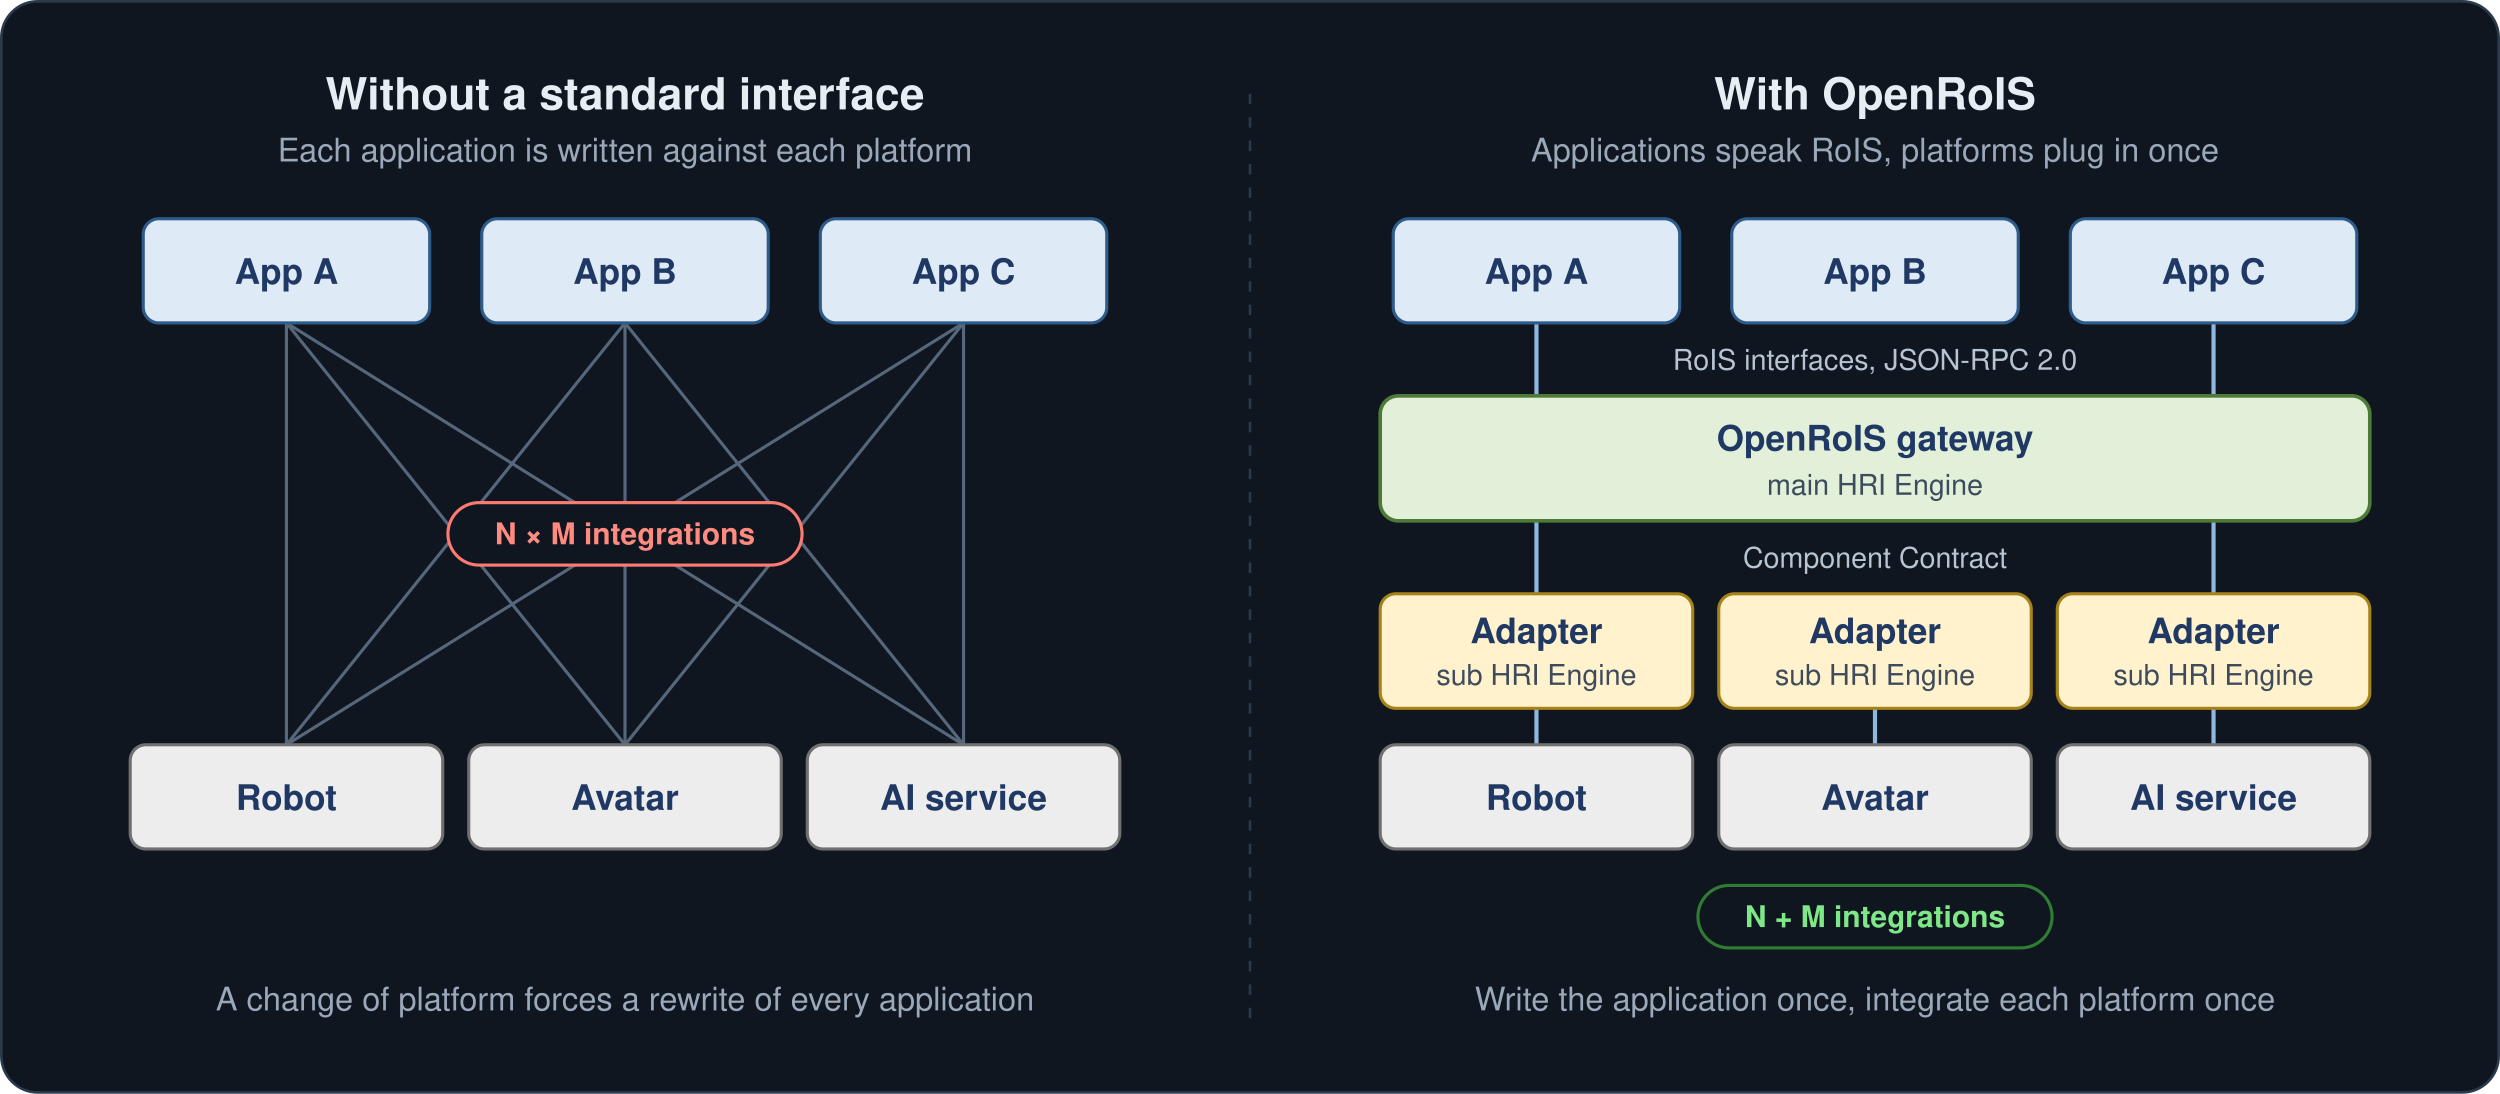
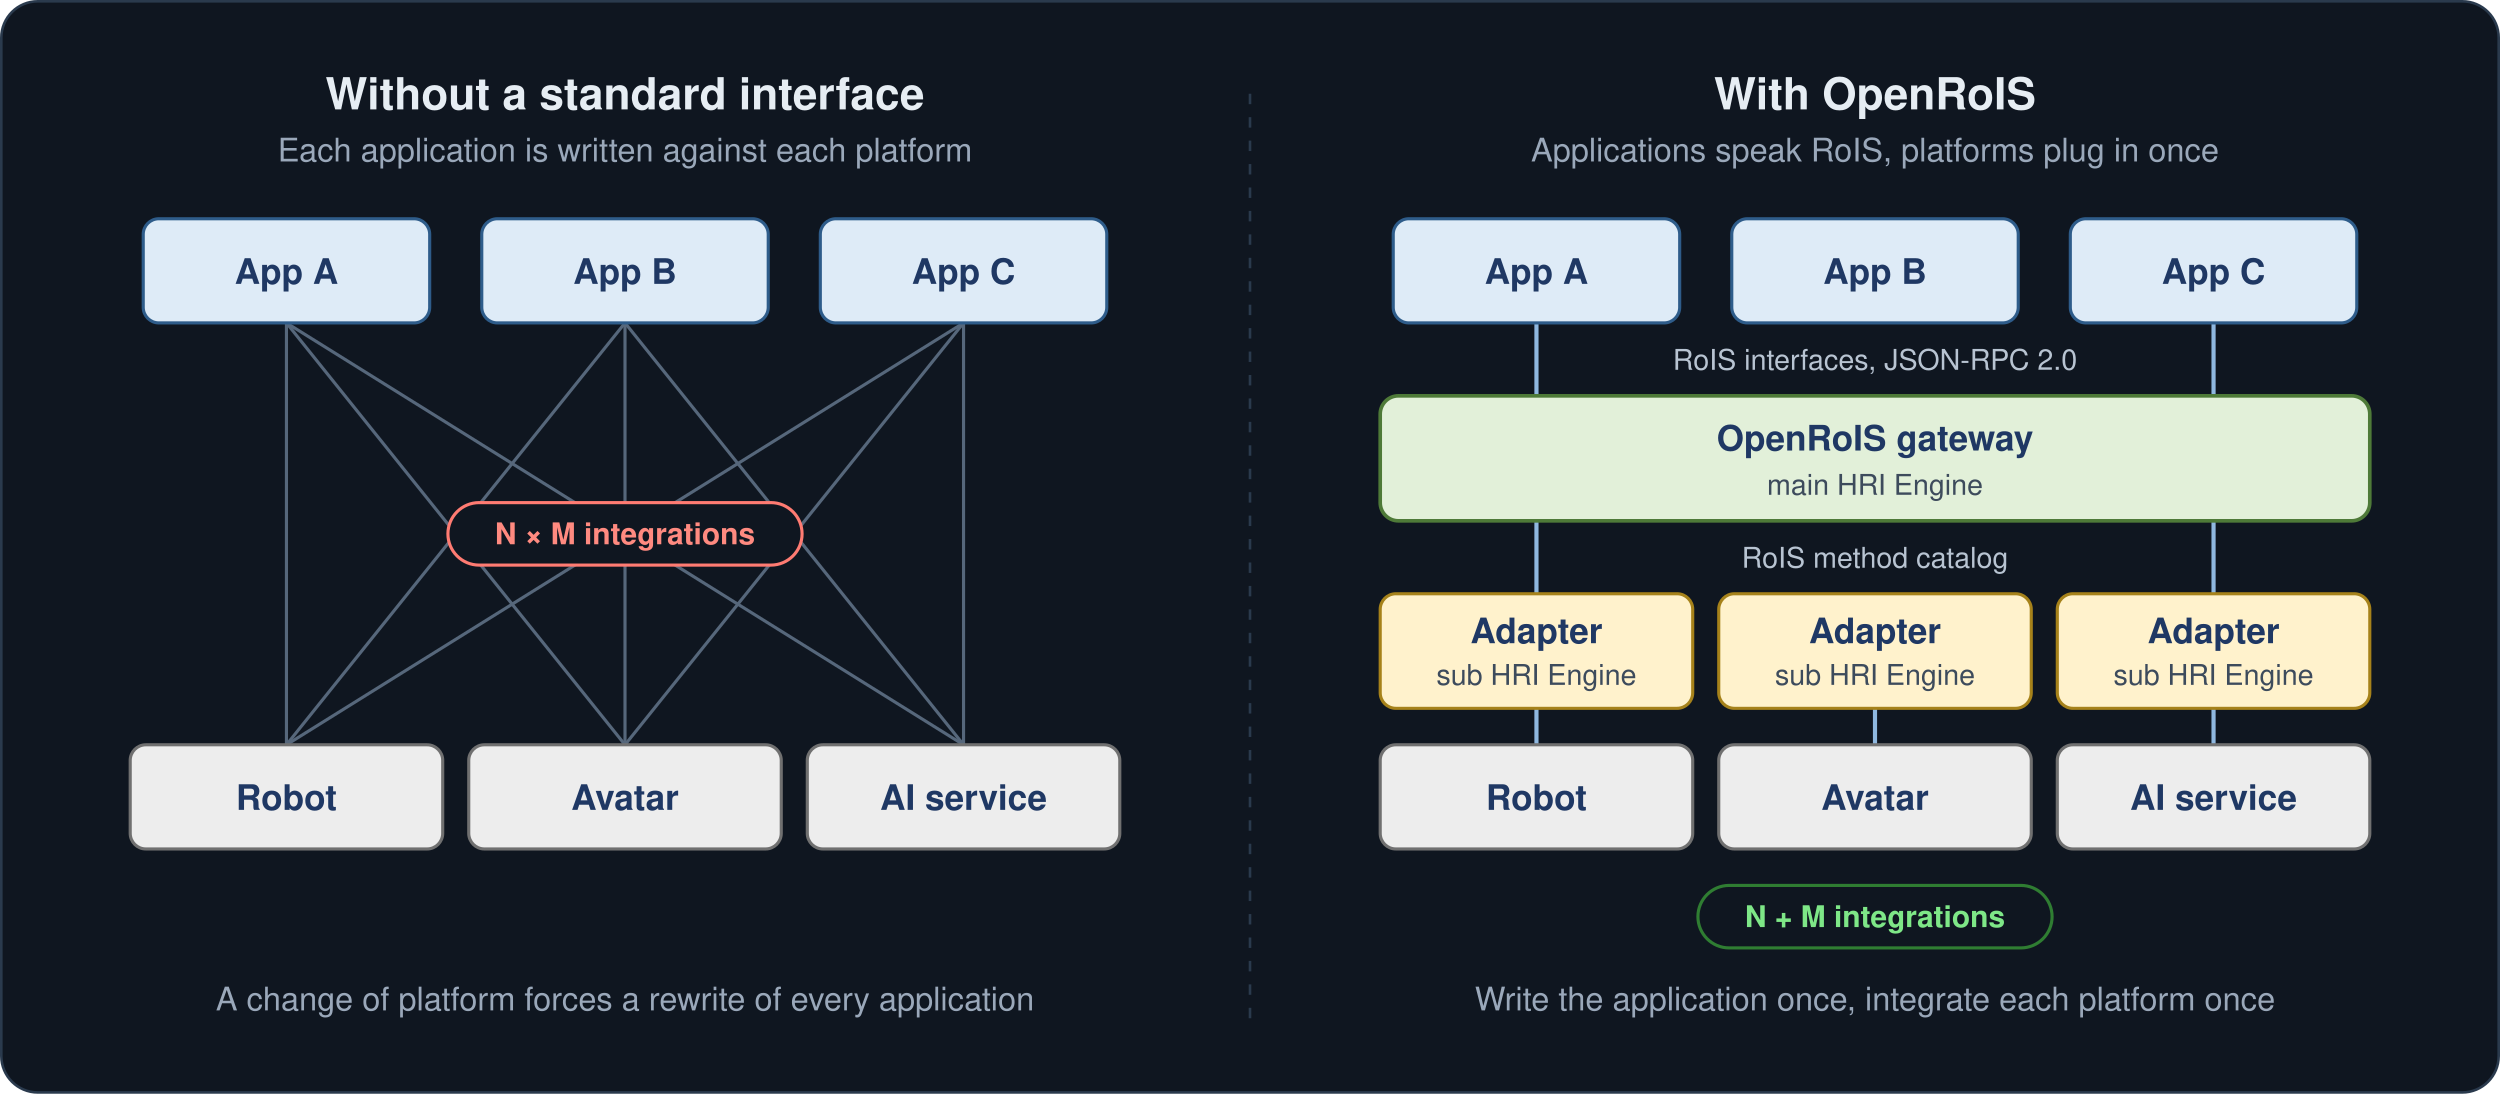
<svg xmlns="http://www.w3.org/2000/svg" viewBox="0 0 960 420" width="960" height="420" role="img" aria-labelledby="title desc">
  <defs>
    <style>
      .card { fill: #0f1620; stroke: #2a3a4d; }
      .title { font: 600 17px -apple-system, "Segoe UI", Helvetica, Arial, sans-serif; fill: #e6edf3; }
      .sub { font: 400 12.5px -apple-system, "Segoe UI", Helvetica, Arial, sans-serif; fill: #9aa8ba; }
      .lbl { font: 600 13.5px -apple-system, "Segoe UI", Helvetica, Arial, sans-serif; fill: #1f3864; }
      .small { font: 400 11px -apple-system, "Segoe UI", Helvetica, Arial, sans-serif; fill: #3d4b5c; }
      .wire { font: 400 11px -apple-system, "Segoe UI", Helvetica, Arial, sans-serif; fill: #b8c4d2; }
      .pill { font: 600 11.5px -apple-system, "Segoe UI", Helvetica, Arial, sans-serif; fill: #1f3864; }
      .app { fill: #deebf7; stroke: #2e5c8a; stroke-width: 1.2; }
      .core { fill: #e2f0d9; stroke: #4e7a38; stroke-width: 1.4; }
      .adpt { fill: #fff2cc; stroke: #a6821a; stroke-width: 1.2; }
      .host { fill: #ededed; stroke: #707070; stroke-width: 1.2; }
      .tangle { stroke: #56677b; stroke-width: 1.2; fill: none; }
      .clean { stroke: #8fb8e0; stroke-width: 1.6; fill: none; }
      .mask { fill: #0f1620; }
      .bad { fill: #c0392b; }
      .good { fill: #2f7d32; }
    </style>
  </defs>
  <rect class="card" x="0.5" y="0.5" width="959" height="419" rx="14" />
  <text class="title" x="240" y="42" text-anchor="middle">Without a standard interface</text>
  <text class="sub" x="240" y="62" text-anchor="middle">Each application is written against each platform</text>
  <g>
    <line class="tangle" x1="110" y1="124" x2="110" y2="286" />
    <line class="tangle" x1="110" y1="124" x2="240" y2="286" />
    <line class="tangle" x1="110" y1="124" x2="370" y2="286" />
    <line class="tangle" x1="240" y1="124" x2="110" y2="286" />
    <line class="tangle" x1="240" y1="124" x2="240" y2="286" />
    <line class="tangle" x1="240" y1="124" x2="370" y2="286" />
    <line class="tangle" x1="370" y1="124" x2="110" y2="286" />
    <line class="tangle" x1="370" y1="124" x2="240" y2="286" />
    <line class="tangle" x1="370" y1="124" x2="370" y2="286" />
  </g>
  <rect class="app" x="55" y="84" width="110" height="40" rx="6" />
  <text class="lbl" x="110" y="109" text-anchor="middle">App A</text>
  <rect class="app" x="185" y="84" width="110" height="40" rx="6" />
  <text class="lbl" x="240" y="109" text-anchor="middle">App B</text>
  <rect class="app" x="315" y="84" width="110" height="40" rx="6" />
  <text class="lbl" x="370" y="109" text-anchor="middle">App C</text>
  <rect class="mask" x="172" y="193" width="136" height="24" rx="12" />
  <rect x="172" y="193" width="136" height="24" rx="12" fill="none" stroke="#ff7b72" stroke-width="1.2" />
  <text class="pill" x="240" y="209" text-anchor="middle" style="fill:#ff8a80">N × M integrations</text>
  <rect class="host" x="50" y="286" width="120" height="40" rx="6" />
  <text class="lbl" x="110" y="311" text-anchor="middle">Robot</text>
  <rect class="host" x="180" y="286" width="120" height="40" rx="6" />
  <text class="lbl" x="240" y="311" text-anchor="middle">Avatar</text>
  <rect class="host" x="310" y="286" width="120" height="40" rx="6" />
  <text class="lbl" x="370" y="311" text-anchor="middle">AI service</text>
  <text class="sub" x="240" y="388" text-anchor="middle">A change of platform forces a rewrite of every application</text>
  <line x1="480" y1="36" x2="480" y2="392" stroke="#2a3a4d" stroke-width="1" stroke-dasharray="4 5" />
  <text class="title" x="720" y="42" text-anchor="middle">With OpenRoIS</text>
  <text class="sub" x="720" y="62" text-anchor="middle">Applications speak RoIS, platforms plug in once</text>
  <g>
    <line class="clean" x1="590" y1="124" x2="590" y2="152" />
    <line class="clean" x1="850" y1="124" x2="850" y2="152" />
    <line class="clean" x1="590" y1="200" x2="590" y2="228" />
    <line class="clean" x1="850" y1="200" x2="850" y2="228" />
    <line class="clean" x1="590" y1="272" x2="590" y2="286" />
    <line class="clean" x1="720" y1="272" x2="720" y2="286" />
    <line class="clean" x1="850" y1="272" x2="850" y2="286" />
  </g>
  <rect class="app" x="535" y="84" width="110" height="40" rx="6" />
  <text class="lbl" x="590" y="109" text-anchor="middle">App A</text>
  <rect class="app" x="665" y="84" width="110" height="40" rx="6" />
  <text class="lbl" x="720" y="109" text-anchor="middle">App B</text>
  <rect class="app" x="795" y="84" width="110" height="40" rx="6" />
  <text class="lbl" x="850" y="109" text-anchor="middle">App C</text>
  <text class="wire" x="720" y="142" text-anchor="middle">RoIS interfaces, JSON-RPC 2.0</text>
  <rect class="core" x="530" y="152" width="380" height="48" rx="7" />
  <text class="lbl" x="720" y="173" text-anchor="middle">OpenRoIS gateway</text>
  <text class="small" x="720" y="190" text-anchor="middle">main HRI Engine</text>
-   <text class="wire" x="720" y="218" text-anchor="middle">Component Contract</text>
+   <text class="wire" x="720" y="218" text-anchor="middle">RoIS method catalog</text>
  <rect class="adpt" x="530" y="228" width="120" height="44" rx="6" />
  <text class="lbl" x="590" y="247" text-anchor="middle">Adapter</text>
  <text class="small" x="590" y="263" text-anchor="middle">sub HRI Engine</text>
  <rect class="adpt" x="660" y="228" width="120" height="44" rx="6" />
  <text class="lbl" x="720" y="247" text-anchor="middle">Adapter</text>
  <text class="small" x="720" y="263" text-anchor="middle">sub HRI Engine</text>
  <rect class="adpt" x="790" y="228" width="120" height="44" rx="6" />
  <text class="lbl" x="850" y="247" text-anchor="middle">Adapter</text>
  <text class="small" x="850" y="263" text-anchor="middle">sub HRI Engine</text>
  <rect class="host" x="530" y="286" width="120" height="40" rx="6" />
  <text class="lbl" x="590" y="311" text-anchor="middle">Robot</text>
  <rect class="host" x="660" y="286" width="120" height="40" rx="6" />
  <text class="lbl" x="720" y="311" text-anchor="middle">Avatar</text>
  <rect class="host" x="790" y="286" width="120" height="40" rx="6" />
  <text class="lbl" x="850" y="311" text-anchor="middle">AI service</text>
  <rect class="mask" x="652" y="340" width="136" height="24" rx="12" />
  <rect x="652" y="340" width="136" height="24" rx="12" fill="none" stroke="#2f7d32" stroke-width="1.2" />
  <text class="pill" x="720" y="356" text-anchor="middle" style="fill:#7ee787">N + M integrations</text>
  <text class="sub" x="720" y="388" text-anchor="middle">Write the application once, integrate each platform once</text>
</svg>
